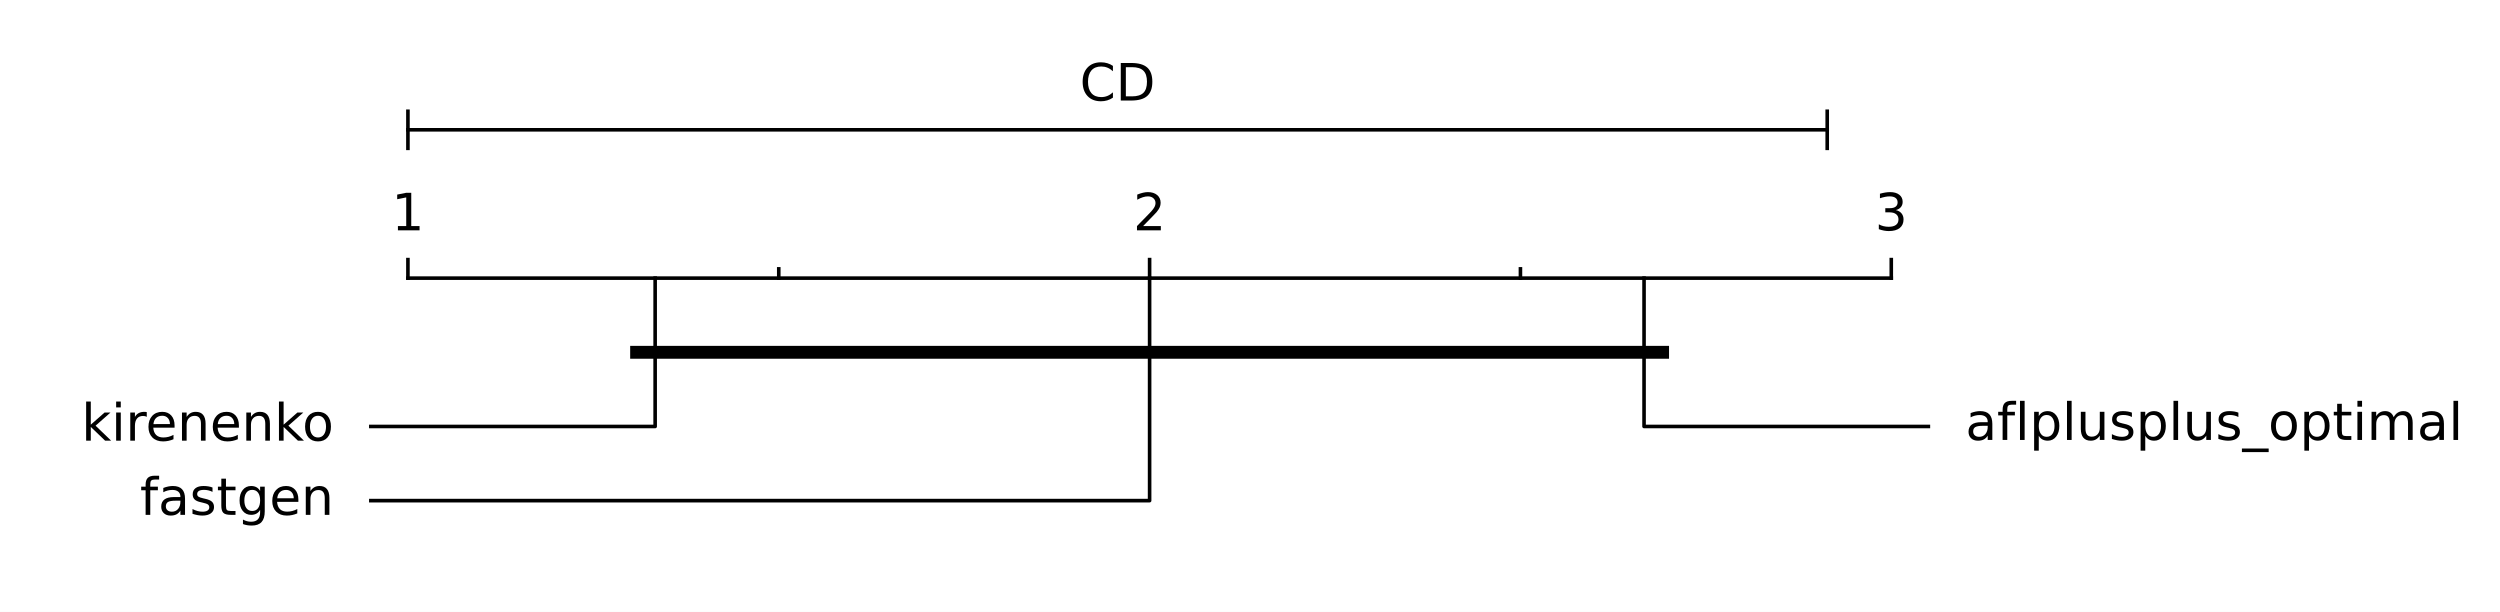
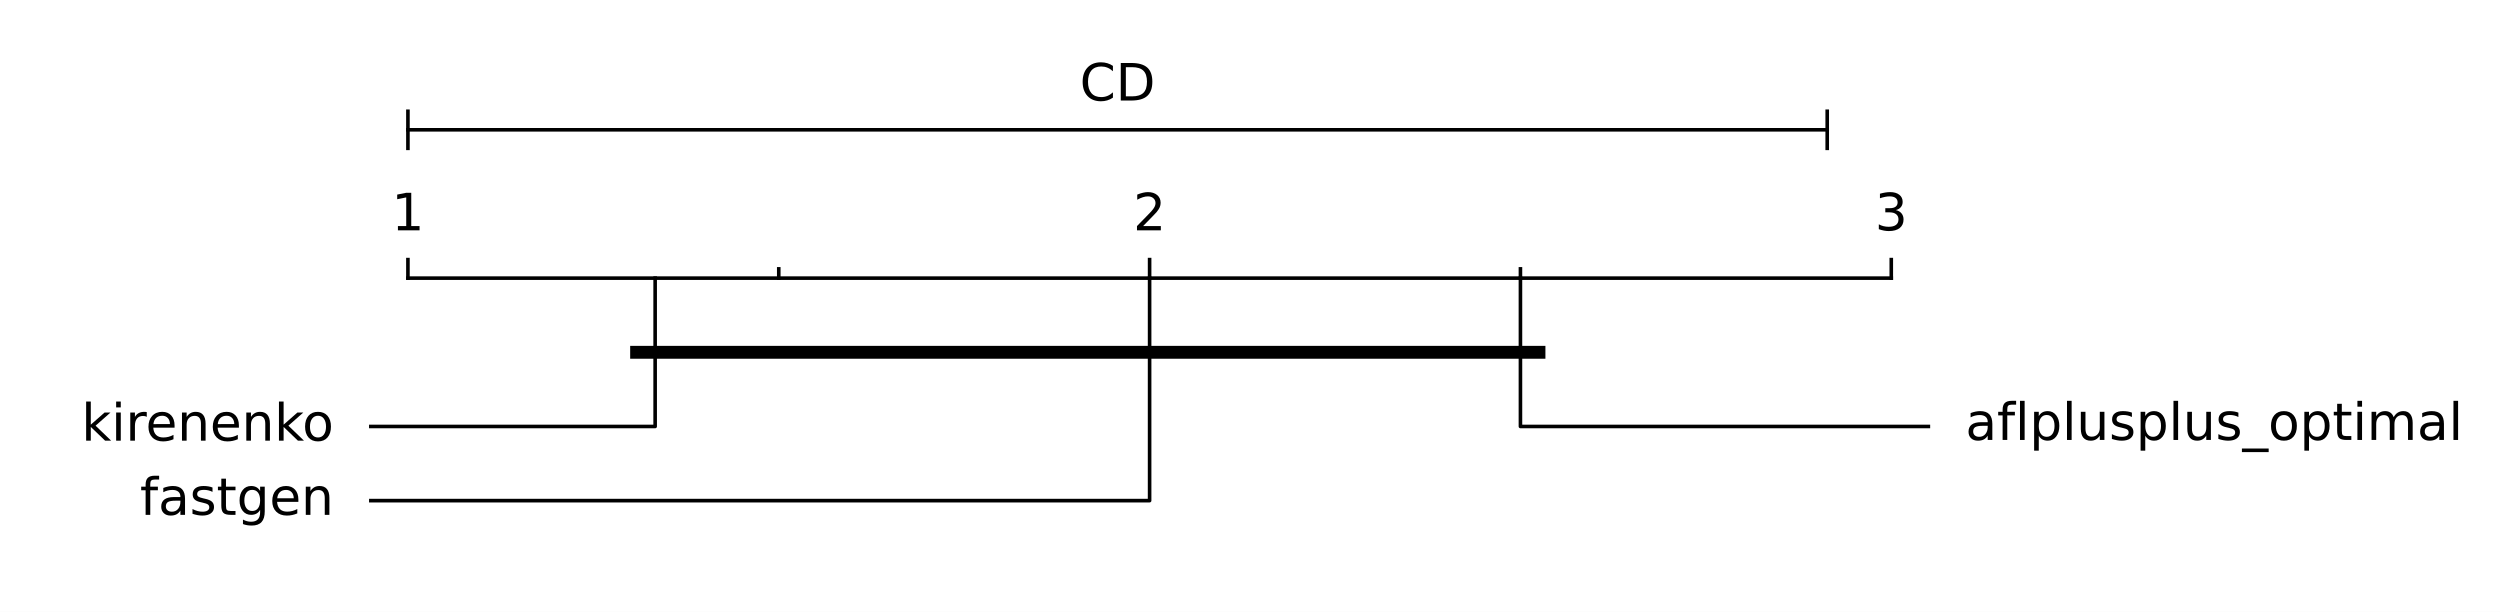
<svg xmlns="http://www.w3.org/2000/svg" xmlns:xlink="http://www.w3.org/1999/xlink" height="118.8pt" version="1.1" viewBox="0 0 485.386 118.8" width="485.386pt">
  <defs>
    <style type="text/css">*{stroke-linecap:butt;stroke-linejoin:round;}</style>
  </defs>
  <g id="figure_1">
    <g id="patch_1">
      <path d="M 0 118.8  L 485.386 118.8  L 485.386 0  L 0 0  z " style="fill:#ffffff;" />
    </g>
    <g id="axes_1">
      <g id="line2d_1">
-         <path clip-path="url(#p6a45943ff7)" d="M 7.2 7.2  L 439.2 111.6  " style="fill:none;stroke:#ffffff;stroke-linecap:square;stroke-width:1.5;" />
+         <path clip-path="url(#p2648f467fa)" d="M 7.2 7.2  L 439.2 111.6  " style="fill:none;stroke:#ffffff;stroke-linecap:square;stroke-width:1.5;" />
      </g>
      <g id="line2d_2">
-         <path clip-path="url(#p6a45943ff7)" d="M 79.2 54  L 367.2 54  " style="fill:none;stroke:#000000;stroke-linecap:square;stroke-width:0.7;" />
+         <path clip-path="url(#p2648f467fa)" d="M 79.2 54  L 367.2 54  " style="fill:none;stroke:#000000;stroke-linecap:square;stroke-width:0.7;" />
      </g>
      <g id="line2d_3">
-         <path clip-path="url(#p6a45943ff7)" d="M 79.2 50.4  L 79.2 54  " style="fill:none;stroke:#000000;stroke-linecap:square;stroke-width:0.7;" />
+         <path clip-path="url(#p2648f467fa)" d="M 79.2 50.4  L 79.2 54  " style="fill:none;stroke:#000000;stroke-linecap:square;stroke-width:0.7;" />
      </g>
      <g id="line2d_4">
-         <path clip-path="url(#p6a45943ff7)" d="M 151.2 52.2  L 151.2 54  " style="fill:none;stroke:#000000;stroke-linecap:square;stroke-width:0.7;" />
+         <path clip-path="url(#p2648f467fa)" d="M 151.2 52.2  L 151.2 54  " style="fill:none;stroke:#000000;stroke-linecap:square;stroke-width:0.7;" />
      </g>
      <g id="line2d_5">
-         <path clip-path="url(#p6a45943ff7)" d="M 223.2 50.4  L 223.2 54  " style="fill:none;stroke:#000000;stroke-linecap:square;stroke-width:0.7;" />
+         <path clip-path="url(#p2648f467fa)" d="M 223.2 50.4  L 223.2 54  " style="fill:none;stroke:#000000;stroke-linecap:square;stroke-width:0.7;" />
      </g>
      <g id="line2d_6">
-         <path clip-path="url(#p6a45943ff7)" d="M 295.2 52.2  L 295.2 54  " style="fill:none;stroke:#000000;stroke-linecap:square;stroke-width:0.7;" />
+         <path clip-path="url(#p2648f467fa)" d="M 295.2 52.2  L 295.2 54  " style="fill:none;stroke:#000000;stroke-linecap:square;stroke-width:0.7;" />
      </g>
      <g id="line2d_7">
-         <path clip-path="url(#p6a45943ff7)" d="M 367.2 50.4  L 367.2 54  " style="fill:none;stroke:#000000;stroke-linecap:square;stroke-width:0.7;" />
+         <path clip-path="url(#p2648f467fa)" d="M 367.2 50.4  L 367.2 54  " style="fill:none;stroke:#000000;stroke-linecap:square;stroke-width:0.7;" />
      </g>
      <g id="line2d_8">
-         <path clip-path="url(#p6a45943ff7)" d="M 127.2 54  L 127.2 82.8  L 72 82.8  " style="fill:none;stroke:#000000;stroke-linecap:square;stroke-width:0.7;" />
+         <path clip-path="url(#p2648f467fa)" d="M 127.2 54  L 127.2 82.8  L 72 82.8  " style="fill:none;stroke:#000000;stroke-linecap:square;stroke-width:0.7;" />
      </g>
      <g id="line2d_9">
-         <path clip-path="url(#p6a45943ff7)" d="M 223.2 54  L 223.2 97.2  L 72 97.2  " style="fill:none;stroke:#000000;stroke-linecap:square;stroke-width:0.7;" />
+         <path clip-path="url(#p2648f467fa)" d="M 223.2 54  L 223.2 97.2  L 72 97.2  " style="fill:none;stroke:#000000;stroke-linecap:square;stroke-width:0.7;" />
      </g>
      <g id="line2d_10">
-         <path clip-path="url(#p6a45943ff7)" d="M 319.2 54  L 319.2 82.8  L 374.4 82.8  " style="fill:none;stroke:#000000;stroke-linecap:square;stroke-width:0.7;" />
+         <path clip-path="url(#p2648f467fa)" d="M 295.2 54  L 295.2 82.8  L 374.4 82.8  " style="fill:none;stroke:#000000;stroke-linecap:square;stroke-width:0.7;" />
      </g>
      <g id="line2d_11">
-         <path clip-path="url(#p6a45943ff7)" d="M 79.2 25.2  L 354.762 25.2  " style="fill:none;stroke:#000000;stroke-linecap:square;stroke-width:0.7;" />
+         <path clip-path="url(#p2648f467fa)" d="M 79.2 25.2  L 354.762 25.2  " style="fill:none;stroke:#000000;stroke-linecap:square;stroke-width:0.7;" />
      </g>
      <g id="line2d_12">
-         <path clip-path="url(#p6a45943ff7)" d="M 79.2 28.8  L 79.2 21.6  " style="fill:none;stroke:#000000;stroke-linecap:square;stroke-width:0.7;" />
+         <path clip-path="url(#p2648f467fa)" d="M 79.2 28.8  L 79.2 21.6  " style="fill:none;stroke:#000000;stroke-linecap:square;stroke-width:0.7;" />
      </g>
      <g id="line2d_13">
-         <path clip-path="url(#p6a45943ff7)" d="M 354.762 28.8  L 354.762 21.6  " style="fill:none;stroke:#000000;stroke-linecap:square;stroke-width:0.7;" />
+         <path clip-path="url(#p2648f467fa)" d="M 354.762 28.8  L 354.762 21.6  " style="fill:none;stroke:#000000;stroke-linecap:square;stroke-width:0.7;" />
      </g>
      <g id="line2d_14">
-         <path clip-path="url(#p6a45943ff7)" d="M 123.6 68.4  L 322.8 68.4  " style="fill:none;stroke:#000000;stroke-linecap:square;stroke-width:2.5;" />
+         <path clip-path="url(#p2648f467fa)" d="M 123.6 68.4  L 298.8 68.4  " style="fill:none;stroke:#000000;stroke-linecap:square;stroke-width:2.5;" />
      </g>
      <g id="text_1">
        <g transform="translate(76.01875 44.72031)scale(0.1 -0.1)">
          <defs>
            <path d="M 12.406 8.297  L 28.516 8.297  L 28.516 63.922  L 10.984 60.406  L 10.984 69.391  L 28.422 72.906  L 38.281 72.906  L 38.281 8.297  L 54.391 8.297  L 54.391 0  L 12.406 0  z " id="DejaVuSans-49" />
          </defs>
          <use xlink:href="#DejaVuSans-49" />
        </g>
      </g>
      <g id="text_2">
        <g transform="translate(220.0188 44.72031)scale(0.1 -0.1)">
          <defs>
            <path d="M 19.188 8.297  L 53.609 8.297  L 53.609 0  L 7.328 0  L 7.328 8.297  Q 12.938 14.109 22.625 23.891  Q 32.328 33.688 34.812 36.531  Q 39.547 41.844 41.422 45.531  Q 43.312 49.219 43.312 52.781  Q 43.312 58.594 39.234 62.25  Q 35.156 65.922 28.609 65.922  Q 23.969 65.922 18.812 64.312  Q 13.672 62.703 7.812 59.422  L 7.812 69.391  Q 13.766 71.781 18.938 73  Q 24.125 74.219 28.422 74.219  Q 39.75 74.219 46.484 68.547  Q 53.219 62.891 53.219 53.422  Q 53.219 48.922 51.531 44.891  Q 49.859 40.875 45.406 35.406  Q 44.188 33.984 37.641 27.219  Q 31.109 20.453 19.188 8.297  z " id="DejaVuSans-50" />
          </defs>
          <use xlink:href="#DejaVuSans-50" />
        </g>
      </g>
      <g id="text_3">
        <g transform="translate(364.0188 44.72031)scale(0.1 -0.1)">
          <defs>
            <path d="M 40.578 39.312  Q 47.656 37.797 51.625 33  Q 55.609 28.219 55.609 21.188  Q 55.609 10.406 48.188 4.484  Q 40.766 -1.422 27.094 -1.422  Q 22.516 -1.422 17.656 -0.516  Q 12.797 0.391 7.625 2.203  L 7.625 11.719  Q 11.719 9.328 16.594 8.109  Q 21.484 6.891 26.812 6.891  Q 36.078 6.891 40.938 10.547  Q 45.797 14.203 45.797 21.188  Q 45.797 27.641 41.281 31.266  Q 36.766 34.906 28.719 34.906  L 20.219 34.906  L 20.219 43.016  L 29.109 43.016  Q 36.375 43.016 40.234 45.922  Q 44.094 48.828 44.094 54.297  Q 44.094 59.906 40.109 62.906  Q 36.141 65.922 28.719 65.922  Q 24.656 65.922 20.016 65.031  Q 15.375 64.156 9.812 62.312  L 9.812 71.094  Q 15.438 72.656 20.344 73.438  Q 25.25 74.219 29.594 74.219  Q 40.828 74.219 47.359 69.109  Q 53.906 64.016 53.906 55.328  Q 53.906 49.266 50.438 45.094  Q 46.969 40.922 40.578 39.312  z " id="DejaVuSans-51" />
          </defs>
          <use xlink:href="#DejaVuSans-51" />
        </g>
      </g>
      <g id="text_4">
        <g transform="translate(15.81719 85.55938)scale(0.1 -0.1)">
          <defs>
            <path d="M 9.078 75.984  L 18.109 75.984  L 18.109 31.109  L 44.922 54.688  L 56.391 54.688  L 27.391 29.109  L 57.625 0  L 45.906 0  L 18.109 26.703  L 18.109 0  L 9.078 0  z " id="DejaVuSans-107" />
            <path d="M 9.422 54.688  L 18.406 54.688  L 18.406 0  L 9.422 0  z M 9.422 75.984  L 18.406 75.984  L 18.406 64.594  L 9.422 64.594  z " id="DejaVuSans-105" />
            <path d="M 41.109 46.297  Q 39.594 47.172 37.812 47.578  Q 36.031 48 33.891 48  Q 26.266 48 22.188 43.047  Q 18.109 38.094 18.109 28.812  L 18.109 0  L 9.078 0  L 9.078 54.688  L 18.109 54.688  L 18.109 46.188  Q 20.953 51.172 25.484 53.578  Q 30.031 56 36.531 56  Q 37.453 56 38.578 55.875  Q 39.703 55.766 41.062 55.516  z " id="DejaVuSans-114" />
            <path d="M 56.203 29.594  L 56.203 25.203  L 14.891 25.203  Q 15.484 15.922 20.484 11.062  Q 25.484 6.203 34.422 6.203  Q 39.594 6.203 44.453 7.469  Q 49.312 8.734 54.109 11.281  L 54.109 2.781  Q 49.266 0.734 44.188 -0.344  Q 39.109 -1.422 33.891 -1.422  Q 20.797 -1.422 13.156 6.188  Q 5.516 13.812 5.516 26.812  Q 5.516 40.234 12.766 48.109  Q 20.016 56 32.328 56  Q 43.359 56 49.781 48.891  Q 56.203 41.797 56.203 29.594  z M 47.219 32.234  Q 47.125 39.594 43.094 43.984  Q 39.062 48.391 32.422 48.391  Q 24.906 48.391 20.391 44.141  Q 15.875 39.891 15.188 32.172  z " id="DejaVuSans-101" />
            <path d="M 54.891 33.016  L 54.891 0  L 45.906 0  L 45.906 32.719  Q 45.906 40.484 42.875 44.328  Q 39.844 48.188 33.797 48.188  Q 26.516 48.188 22.312 43.547  Q 18.109 38.922 18.109 30.906  L 18.109 0  L 9.078 0  L 9.078 54.688  L 18.109 54.688  L 18.109 46.188  Q 21.344 51.125 25.703 53.562  Q 30.078 56 35.797 56  Q 45.219 56 50.047 50.172  Q 54.891 44.344 54.891 33.016  z " id="DejaVuSans-110" />
            <path d="M 30.609 48.391  Q 23.391 48.391 19.188 42.75  Q 14.984 37.109 14.984 27.297  Q 14.984 17.484 19.156 11.844  Q 23.344 6.203 30.609 6.203  Q 37.797 6.203 41.984 11.859  Q 46.188 17.531 46.188 27.297  Q 46.188 37.016 41.984 42.703  Q 37.797 48.391 30.609 48.391  z M 30.609 56  Q 42.328 56 49.016 48.375  Q 55.719 40.766 55.719 27.297  Q 55.719 13.875 49.016 6.219  Q 42.328 -1.422 30.609 -1.422  Q 18.844 -1.422 12.172 6.219  Q 5.516 13.875 5.516 27.297  Q 5.516 40.766 12.172 48.375  Q 18.844 56 30.609 56  z " id="DejaVuSans-111" />
          </defs>
          <use xlink:href="#DejaVuSans-107" />
          <use x="57.91" xlink:href="#DejaVuSans-105" />
          <use x="85.693" xlink:href="#DejaVuSans-114" />
          <use x="124.557" xlink:href="#DejaVuSans-101" />
          <use x="186.08" xlink:href="#DejaVuSans-110" />
          <use x="249.459" xlink:href="#DejaVuSans-101" />
          <use x="310.982" xlink:href="#DejaVuSans-110" />
          <use x="374.361" xlink:href="#DejaVuSans-107" />
          <use x="428.646" xlink:href="#DejaVuSans-111" />
        </g>
      </g>
      <g id="text_5">
        <g transform="translate(27.18281 99.95937)scale(0.1 -0.1)">
          <defs>
            <path d="M 37.109 75.984  L 37.109 68.5  L 28.516 68.5  Q 23.688 68.5 21.797 66.547  Q 19.922 64.594 19.922 59.516  L 19.922 54.688  L 34.719 54.688  L 34.719 47.703  L 19.922 47.703  L 19.922 0  L 10.891 0  L 10.891 47.703  L 2.297 47.703  L 2.297 54.688  L 10.891 54.688  L 10.891 58.5  Q 10.891 67.625 15.141 71.797  Q 19.391 75.984 28.609 75.984  z " id="DejaVuSans-102" />
            <path d="M 34.281 27.484  Q 23.391 27.484 19.188 25  Q 14.984 22.516 14.984 16.5  Q 14.984 11.719 18.141 8.906  Q 21.297 6.109 26.703 6.109  Q 34.188 6.109 38.703 11.406  Q 43.219 16.703 43.219 25.484  L 43.219 27.484  z M 52.203 31.203  L 52.203 0  L 43.219 0  L 43.219 8.297  Q 40.141 3.328 35.547 0.953  Q 30.953 -1.422 24.312 -1.422  Q 15.922 -1.422 10.953 3.297  Q 6 8.016 6 15.922  Q 6 25.141 12.172 29.828  Q 18.359 34.516 30.609 34.516  L 43.219 34.516  L 43.219 35.406  Q 43.219 41.609 39.141 45  Q 35.062 48.391 27.688 48.391  Q 23 48.391 18.547 47.266  Q 14.109 46.141 10.016 43.891  L 10.016 52.203  Q 14.938 54.109 19.578 55.047  Q 24.219 56 28.609 56  Q 40.484 56 46.344 49.844  Q 52.203 43.703 52.203 31.203  z " id="DejaVuSans-97" />
            <path d="M 44.281 53.078  L 44.281 44.578  Q 40.484 46.531 36.375 47.5  Q 32.281 48.484 27.875 48.484  Q 21.188 48.484 17.844 46.438  Q 14.5 44.391 14.5 40.281  Q 14.5 37.156 16.891 35.375  Q 19.281 33.594 26.516 31.984  L 29.594 31.297  Q 39.156 29.25 43.188 25.516  Q 47.219 21.781 47.219 15.094  Q 47.219 7.469 41.188 3.016  Q 35.156 -1.422 24.609 -1.422  Q 20.219 -1.422 15.453 -0.562  Q 10.688 0.297 5.422 2  L 5.422 11.281  Q 10.406 8.688 15.234 7.391  Q 20.062 6.109 24.812 6.109  Q 31.156 6.109 34.562 8.281  Q 37.984 10.453 37.984 14.406  Q 37.984 18.062 35.516 20.016  Q 33.062 21.969 24.703 23.781  L 21.578 24.516  Q 13.234 26.266 9.516 29.906  Q 5.812 33.547 5.812 39.891  Q 5.812 47.609 11.281 51.797  Q 16.75 56 26.812 56  Q 31.781 56 36.172 55.266  Q 40.578 54.547 44.281 53.078  z " id="DejaVuSans-115" />
            <path d="M 18.312 70.219  L 18.312 54.688  L 36.812 54.688  L 36.812 47.703  L 18.312 47.703  L 18.312 18.016  Q 18.312 11.328 20.141 9.422  Q 21.969 7.516 27.594 7.516  L 36.812 7.516  L 36.812 0  L 27.594 0  Q 17.188 0 13.234 3.875  Q 9.281 7.766 9.281 18.016  L 9.281 47.703  L 2.688 47.703  L 2.688 54.688  L 9.281 54.688  L 9.281 70.219  z " id="DejaVuSans-116" />
            <path d="M 45.406 27.984  Q 45.406 37.75 41.375 43.109  Q 37.359 48.484 30.078 48.484  Q 22.859 48.484 18.828 43.109  Q 14.797 37.75 14.797 27.984  Q 14.797 18.266 18.828 12.891  Q 22.859 7.516 30.078 7.516  Q 37.359 7.516 41.375 12.891  Q 45.406 18.266 45.406 27.984  z M 54.391 6.781  Q 54.391 -7.172 48.188 -13.984  Q 42 -20.797 29.203 -20.797  Q 24.469 -20.797 20.266 -20.094  Q 16.062 -19.391 12.109 -17.922  L 12.109 -9.188  Q 16.062 -11.328 19.922 -12.344  Q 23.781 -13.375 27.781 -13.375  Q 36.625 -13.375 41.016 -8.766  Q 45.406 -4.156 45.406 5.172  L 45.406 9.625  Q 42.625 4.781 38.281 2.391  Q 33.938 0 27.875 0  Q 17.828 0 11.672 7.656  Q 5.516 15.328 5.516 27.984  Q 5.516 40.672 11.672 48.328  Q 17.828 56 27.875 56  Q 33.938 56 38.281 53.609  Q 42.625 51.219 45.406 46.391  L 45.406 54.688  L 54.391 54.688  z " id="DejaVuSans-103" />
          </defs>
          <use xlink:href="#DejaVuSans-102" />
          <use x="35.205" xlink:href="#DejaVuSans-97" />
          <use x="96.484" xlink:href="#DejaVuSans-115" />
          <use x="148.584" xlink:href="#DejaVuSans-116" />
          <use x="187.793" xlink:href="#DejaVuSans-103" />
          <use x="251.27" xlink:href="#DejaVuSans-101" />
          <use x="312.793" xlink:href="#DejaVuSans-110" />
        </g>
      </g>
      <g id="text_6">
        <g transform="translate(381.6 85.42031)scale(0.1 -0.1)">
          <defs>
            <path d="M 9.422 75.984  L 18.406 75.984  L 18.406 0  L 9.422 0  z " id="DejaVuSans-108" />
            <path d="M 18.109 8.203  L 18.109 -20.797  L 9.078 -20.797  L 9.078 54.688  L 18.109 54.688  L 18.109 46.391  Q 20.953 51.266 25.266 53.625  Q 29.594 56 35.594 56  Q 45.562 56 51.781 48.094  Q 58.016 40.188 58.016 27.297  Q 58.016 14.406 51.781 6.484  Q 45.562 -1.422 35.594 -1.422  Q 29.594 -1.422 25.266 0.953  Q 20.953 3.328 18.109 8.203  z M 48.688 27.297  Q 48.688 37.203 44.609 42.844  Q 40.531 48.484 33.406 48.484  Q 26.266 48.484 22.188 42.844  Q 18.109 37.203 18.109 27.297  Q 18.109 17.391 22.188 11.75  Q 26.266 6.109 33.406 6.109  Q 40.531 6.109 44.609 11.75  Q 48.688 17.391 48.688 27.297  z " id="DejaVuSans-112" />
            <path d="M 8.5 21.578  L 8.5 54.688  L 17.484 54.688  L 17.484 21.922  Q 17.484 14.156 20.5 10.266  Q 23.531 6.391 29.594 6.391  Q 36.859 6.391 41.078 11.031  Q 45.312 15.672 45.312 23.688  L 45.312 54.688  L 54.297 54.688  L 54.297 0  L 45.312 0  L 45.312 8.406  Q 42.047 3.422 37.719 1  Q 33.406 -1.422 27.688 -1.422  Q 18.266 -1.422 13.375 4.438  Q 8.5 10.297 8.5 21.578  z M 31.109 56  z " id="DejaVuSans-117" />
            <path d="M 50.984 -16.609  L 50.984 -23.578  L -0.984 -23.578  L -0.984 -16.609  z " id="DejaVuSans-95" />
            <path d="M 52 44.188  Q 55.375 50.25 60.062 53.125  Q 64.75 56 71.094 56  Q 79.641 56 84.281 50.016  Q 88.922 44.047 88.922 33.016  L 88.922 0  L 79.891 0  L 79.891 32.719  Q 79.891 40.578 77.094 44.375  Q 74.312 48.188 68.609 48.188  Q 61.625 48.188 57.562 43.547  Q 53.516 38.922 53.516 30.906  L 53.516 0  L 44.484 0  L 44.484 32.719  Q 44.484 40.625 41.703 44.406  Q 38.922 48.188 33.109 48.188  Q 26.219 48.188 22.156 43.531  Q 18.109 38.875 18.109 30.906  L 18.109 0  L 9.078 0  L 9.078 54.688  L 18.109 54.688  L 18.109 46.188  Q 21.188 51.219 25.484 53.609  Q 29.781 56 35.688 56  Q 41.656 56 45.828 52.969  Q 50 49.953 52 44.188  z " id="DejaVuSans-109" />
          </defs>
          <use xlink:href="#DejaVuSans-97" />
          <use x="61.279" xlink:href="#DejaVuSans-102" />
          <use x="96.484" xlink:href="#DejaVuSans-108" />
          <use x="124.268" xlink:href="#DejaVuSans-112" />
          <use x="187.744" xlink:href="#DejaVuSans-108" />
          <use x="215.527" xlink:href="#DejaVuSans-117" />
          <use x="278.906" xlink:href="#DejaVuSans-115" />
          <use x="331.006" xlink:href="#DejaVuSans-112" />
          <use x="394.482" xlink:href="#DejaVuSans-108" />
          <use x="422.266" xlink:href="#DejaVuSans-117" />
          <use x="485.645" xlink:href="#DejaVuSans-115" />
          <use x="537.744" xlink:href="#DejaVuSans-95" />
          <use x="587.744" xlink:href="#DejaVuSans-111" />
          <use x="648.926" xlink:href="#DejaVuSans-112" />
          <use x="712.402" xlink:href="#DejaVuSans-116" />
          <use x="751.611" xlink:href="#DejaVuSans-105" />
          <use x="779.395" xlink:href="#DejaVuSans-109" />
          <use x="876.807" xlink:href="#DejaVuSans-97" />
          <use x="938.086" xlink:href="#DejaVuSans-108" />
        </g>
      </g>
      <g id="text_7">
        <g transform="translate(209.6395 19.52031)scale(0.1 -0.1)">
          <defs>
            <path d="M 64.406 67.281  L 64.406 56.891  Q 59.422 61.531 53.781 63.812  Q 48.141 66.109 41.797 66.109  Q 29.297 66.109 22.656 58.469  Q 16.016 50.828 16.016 36.375  Q 16.016 21.969 22.656 14.328  Q 29.297 6.688 41.797 6.688  Q 48.141 6.688 53.781 8.984  Q 59.422 11.281 64.406 15.922  L 64.406 5.609  Q 59.234 2.094 53.438 0.328  Q 47.656 -1.422 41.219 -1.422  Q 24.656 -1.422 15.125 8.703  Q 5.609 18.844 5.609 36.375  Q 5.609 53.953 15.125 64.078  Q 24.656 74.219 41.219 74.219  Q 47.75 74.219 53.531 72.484  Q 59.328 70.75 64.406 67.281  z " id="DejaVuSans-67" />
            <path d="M 19.672 64.797  L 19.672 8.109  L 31.594 8.109  Q 46.688 8.109 53.688 14.938  Q 60.688 21.781 60.688 36.531  Q 60.688 51.172 53.688 57.984  Q 46.688 64.797 31.594 64.797  z M 9.812 72.906  L 30.078 72.906  Q 51.266 72.906 61.172 64.094  Q 71.094 55.281 71.094 36.531  Q 71.094 17.672 61.125 8.828  Q 51.172 0 30.078 0  L 9.812 0  z " id="DejaVuSans-68" />
          </defs>
          <use xlink:href="#DejaVuSans-67" />
          <use x="69.824" xlink:href="#DejaVuSans-68" />
        </g>
      </g>
    </g>
  </g>
  <defs>
-     <clipPath id="p6a45943ff7">
+     <clipPath id="p2648f467fa">
      <rect height="104.4" width="432" x="7.2" y="7.2" />
    </clipPath>
  </defs>
</svg>
